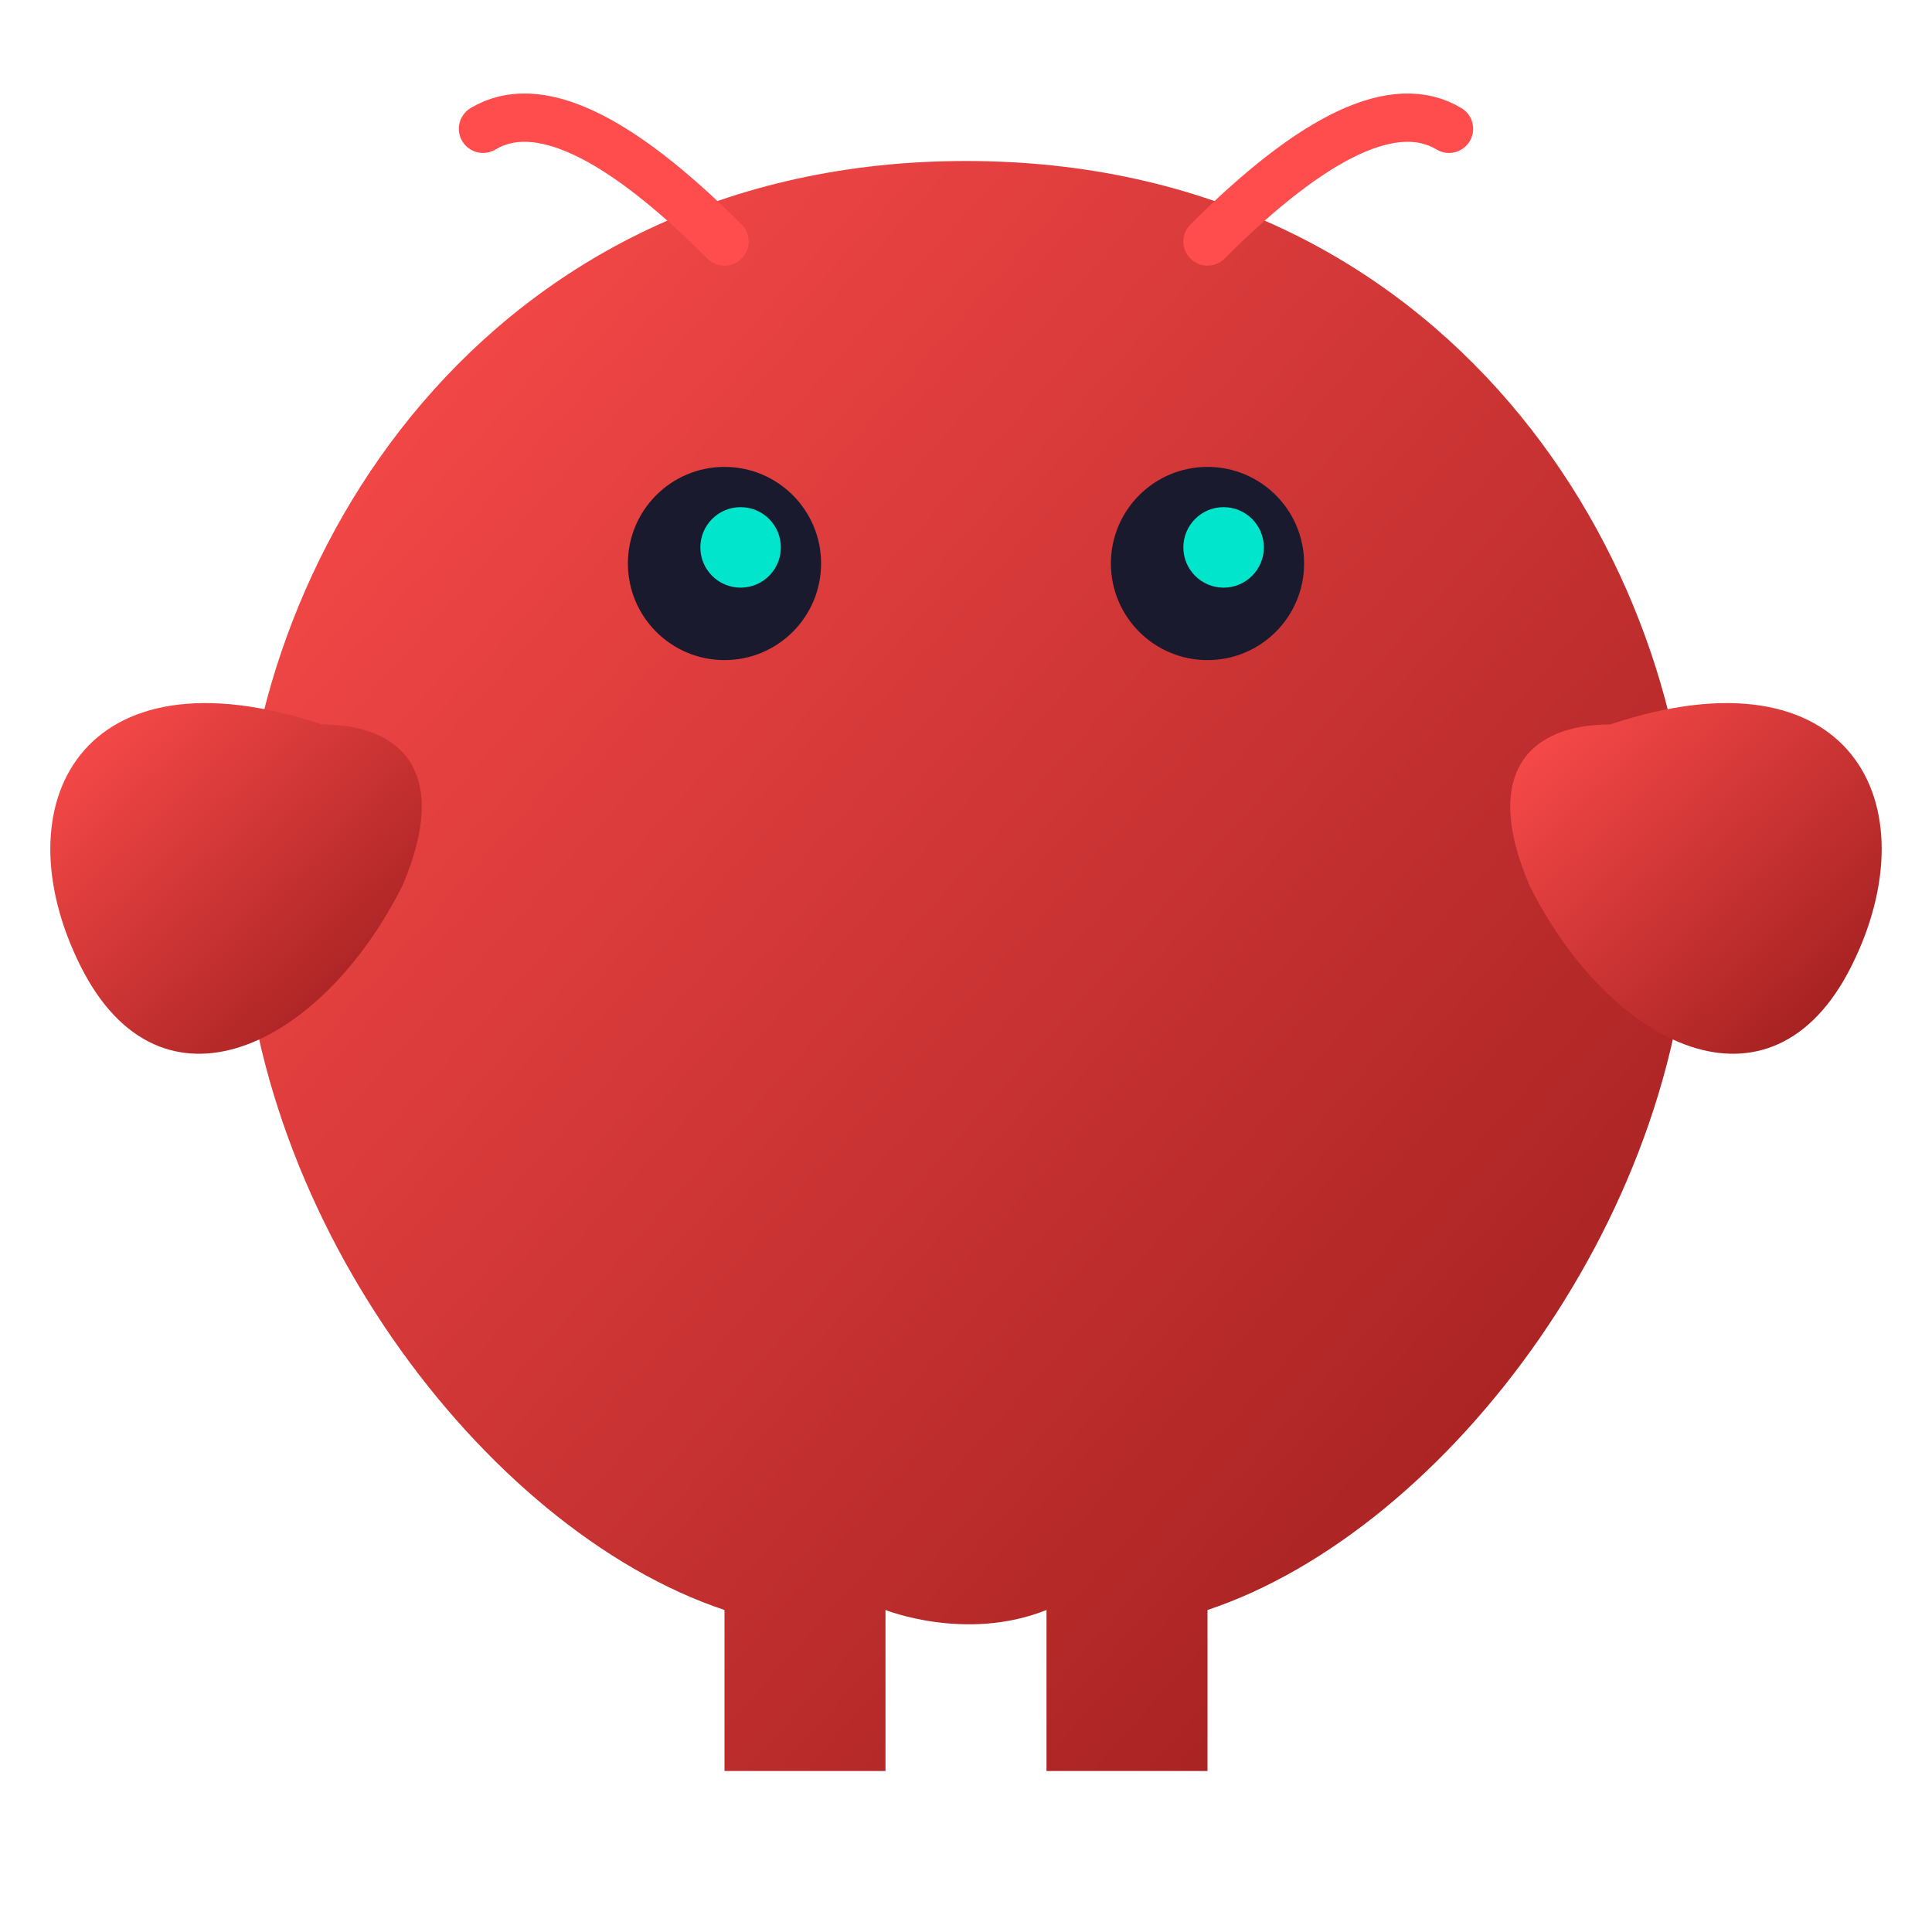
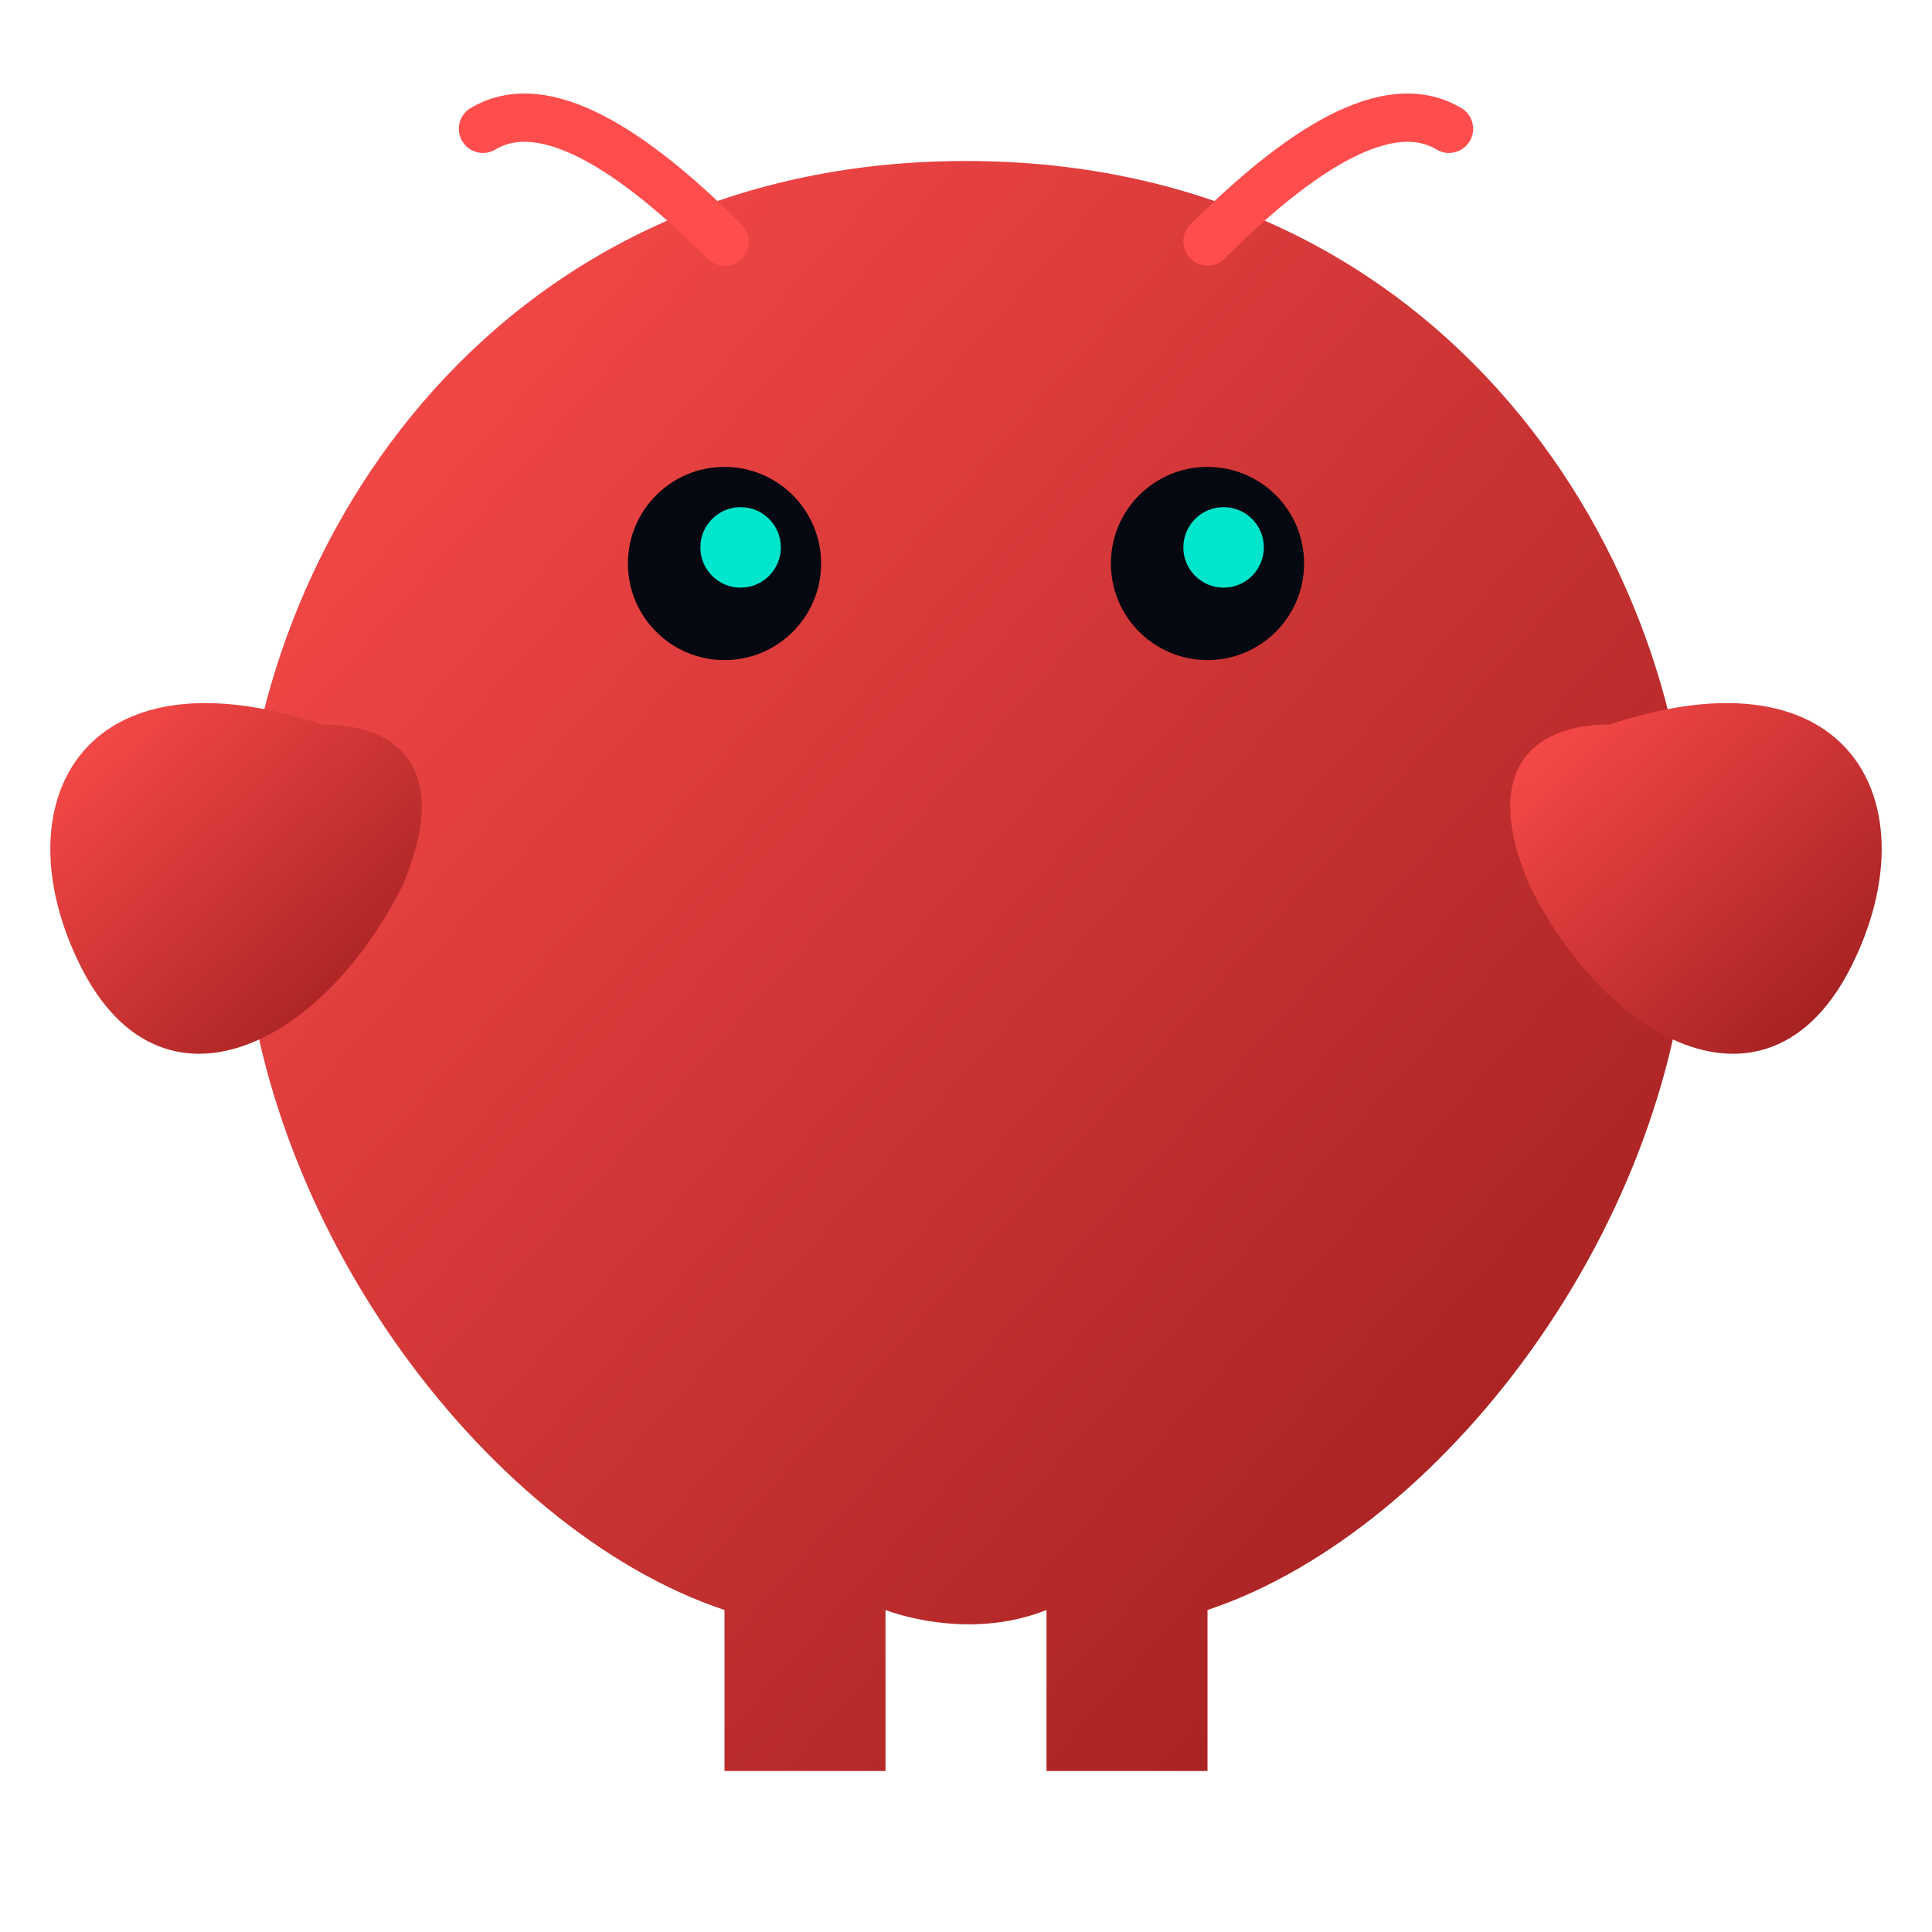
<svg xmlns="http://www.w3.org/2000/svg" viewBox="0 0 120 120" fill="none">
  <defs>
-     <linearGradient id="lobster-grad" x1="0%" y1="0%" x2="100%" y2="100%">
+     <linearGradient id="lobster-gradient" x1="0%" y1="0%" x2="100%" y2="100%">
      <stop offset="0%" stop-color="#ff4d4d" />
      <stop offset="100%" stop-color="#991b1b" />
    </linearGradient>
  </defs>
-   <path d="M60 10C30 10 15 35 15 55C15 75 30 95 45 100L45 110L55 110L55 100C55 100 60 102 65 100L65 110L75 110L75 100C90 95 105 75 105 55C105 35 90 10 60 10Z" fill="url(#lobster-grad)" />
-   <path d="M20 45C5 40 0 50 5 60C10 70 20 65 25 55C28 48 25 45 20 45Z" fill="url(#lobster-grad)" />
-   <path d="M100 45C115 40 120 50 115 60C110 70 100 65 95 55C92 48 95 45 100 45Z" fill="url(#lobster-grad)" />
-   <path d="M45 15Q35 5 30 8" stroke="#ff4d4d" stroke-width="3" stroke-linecap="round" />
-   <path d="M75 15Q85 5 90 8" stroke="#ff4d4d" stroke-width="3" stroke-linecap="round" />
-   <circle cx="45" cy="35" r="6" fill="#1a1a2e" />
-   <circle cx="75" cy="35" r="6" fill="#1a1a2e" />
+   <path d="M60 10 C30 10 15 35 15 55 C15 75 30 95 45 100 L45 110 L55 110 L55 100 C55 100 60 102 65 100 L65 110 L75 110 L75 100 C90 95 105 75 105 55 C105 35 90 10 60 10Z" fill="url(#lobster-gradient)" />
+   <path d="M20 45 C5 40 0 50 5 60 C10 70 20 65 25 55 C28 48 25 45 20 45Z" fill="url(#lobster-gradient)" />
+   <path d="M100 45 C115 40 120 50 115 60 C110 70 100 65 95 55 C92 48 95 45 100 45Z" fill="url(#lobster-gradient)" />
+   <path d="M45 15 Q35 5 30 8" stroke="#ff4d4d" stroke-width="3" stroke-linecap="round" />
+   <path d="M75 15 Q85 5 90 8" stroke="#ff4d4d" stroke-width="3" stroke-linecap="round" />
+   <circle cx="45" cy="35" r="6" fill="#050810" />
+   <circle cx="75" cy="35" r="6" fill="#050810" />
  <circle cx="46" cy="34" r="2.5" fill="#00e5cc" />
  <circle cx="76" cy="34" r="2.5" fill="#00e5cc" />
</svg>
